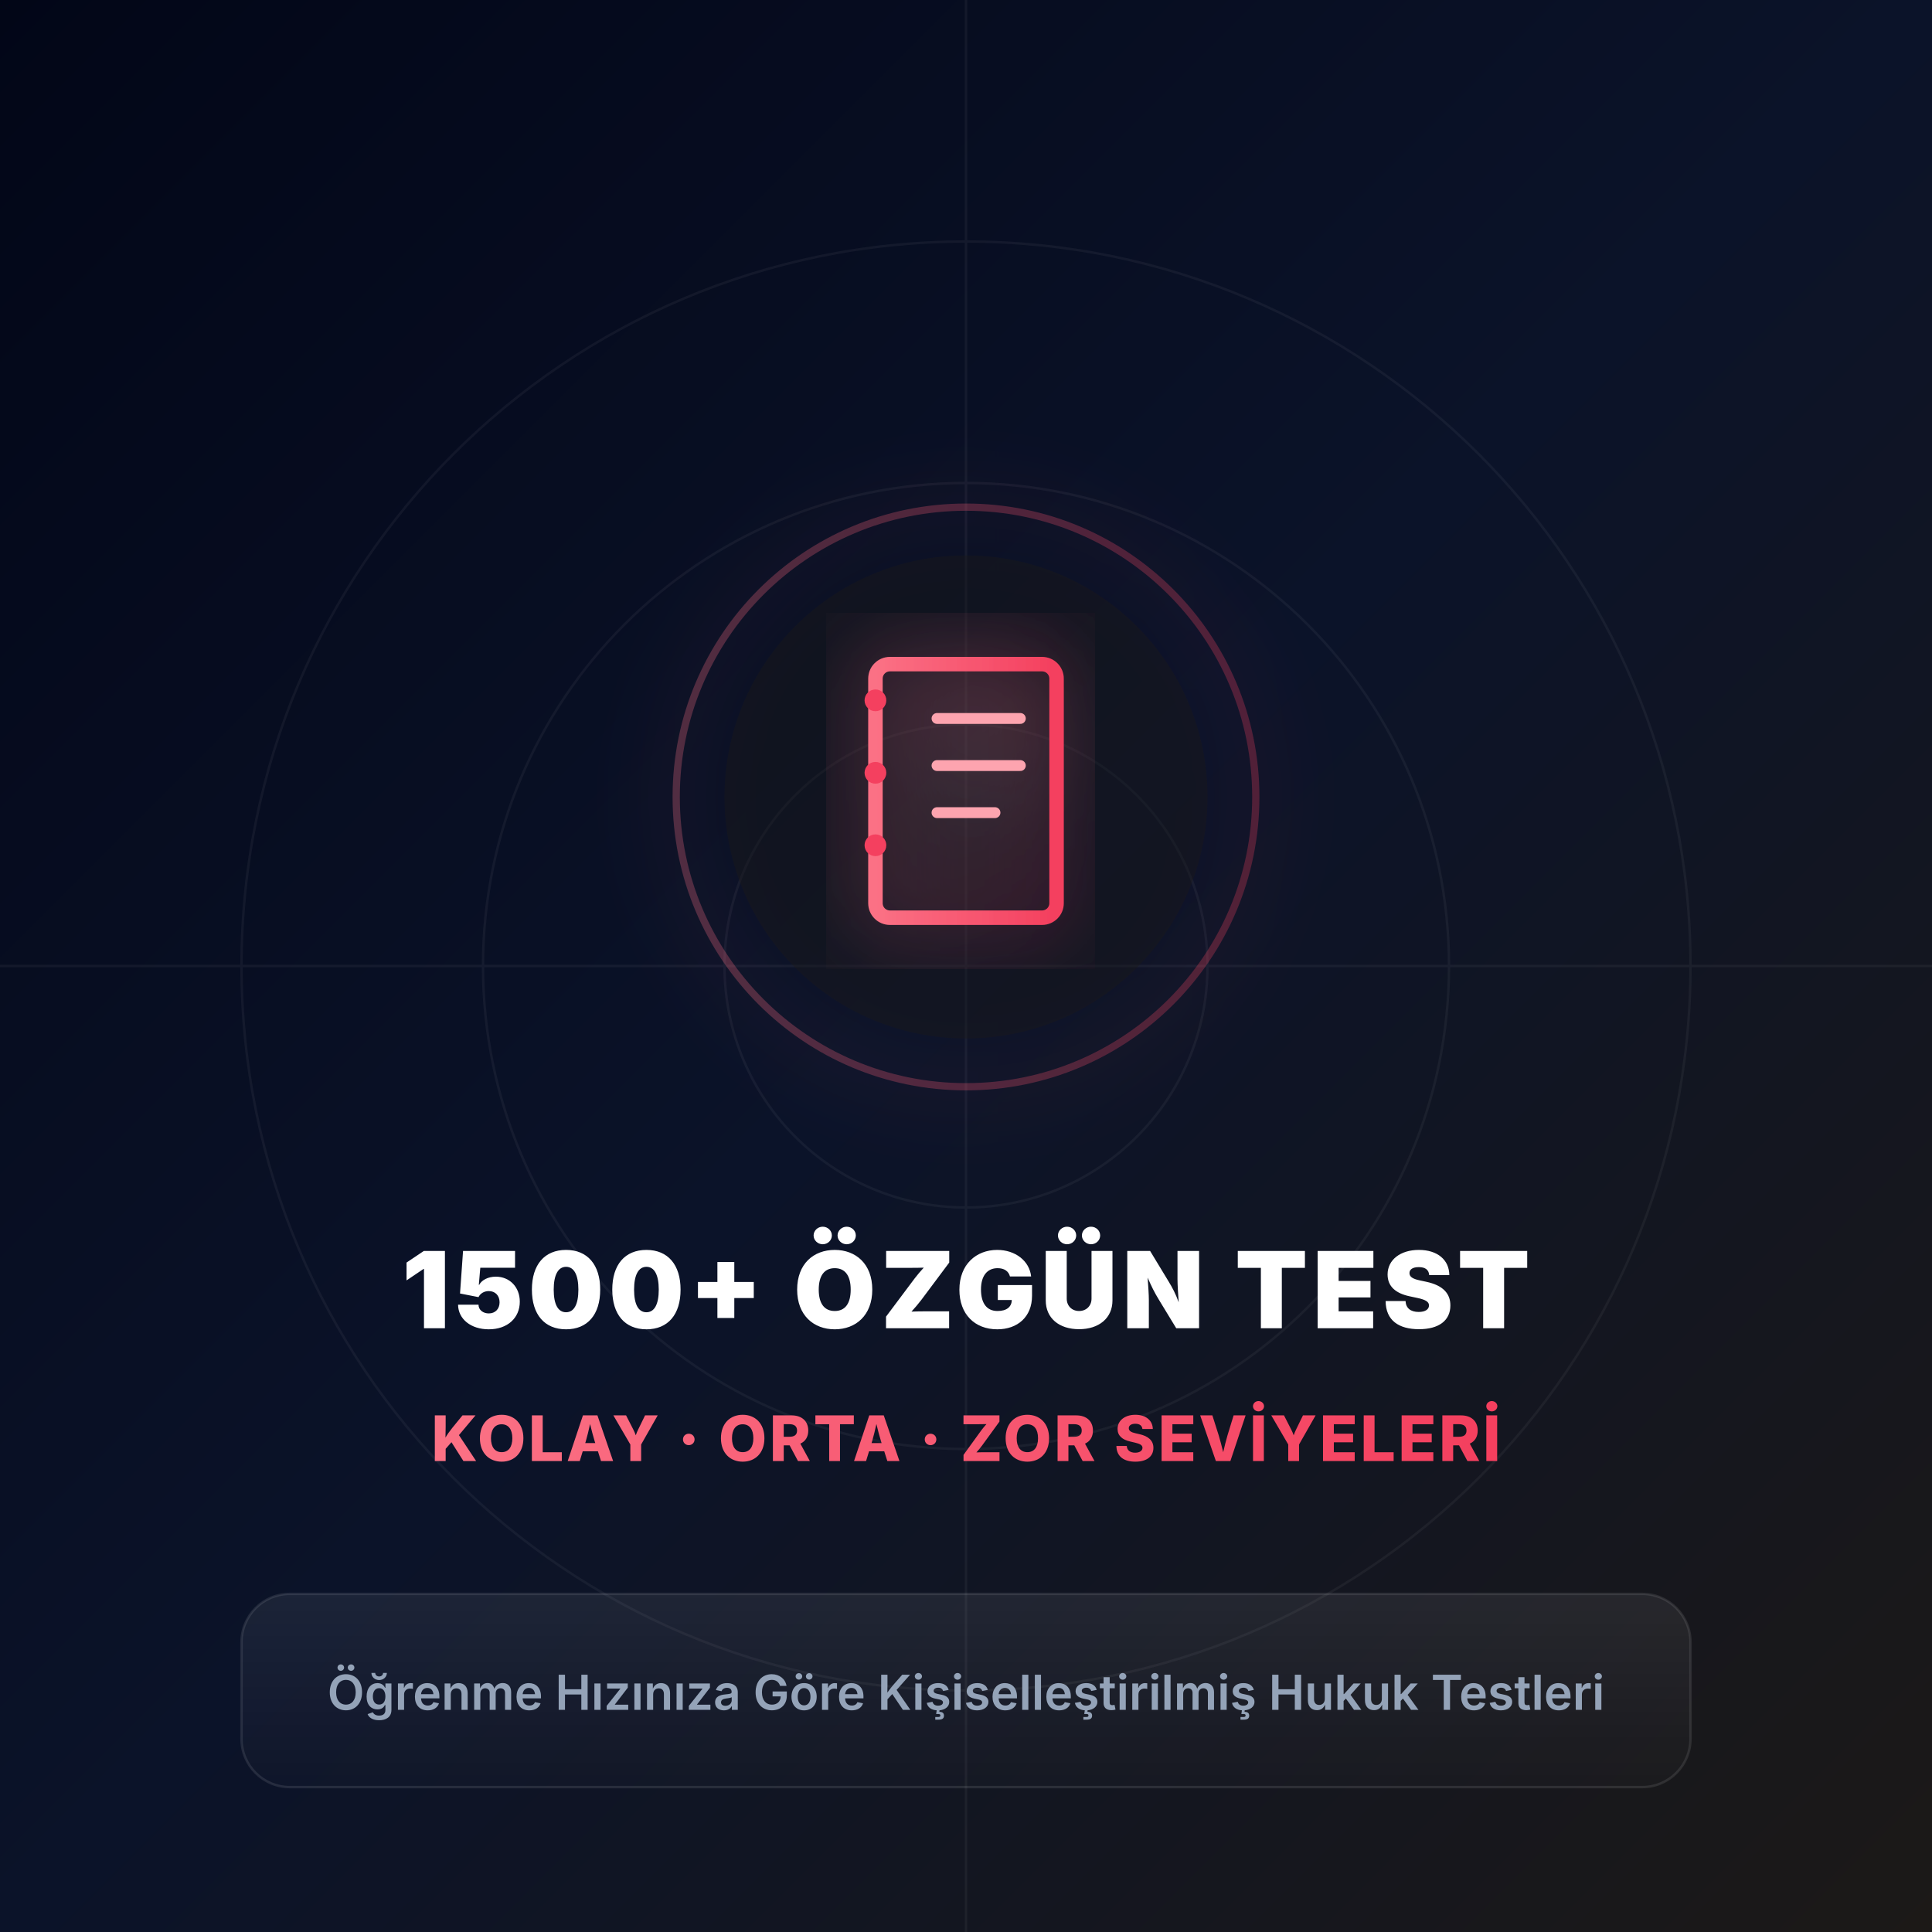
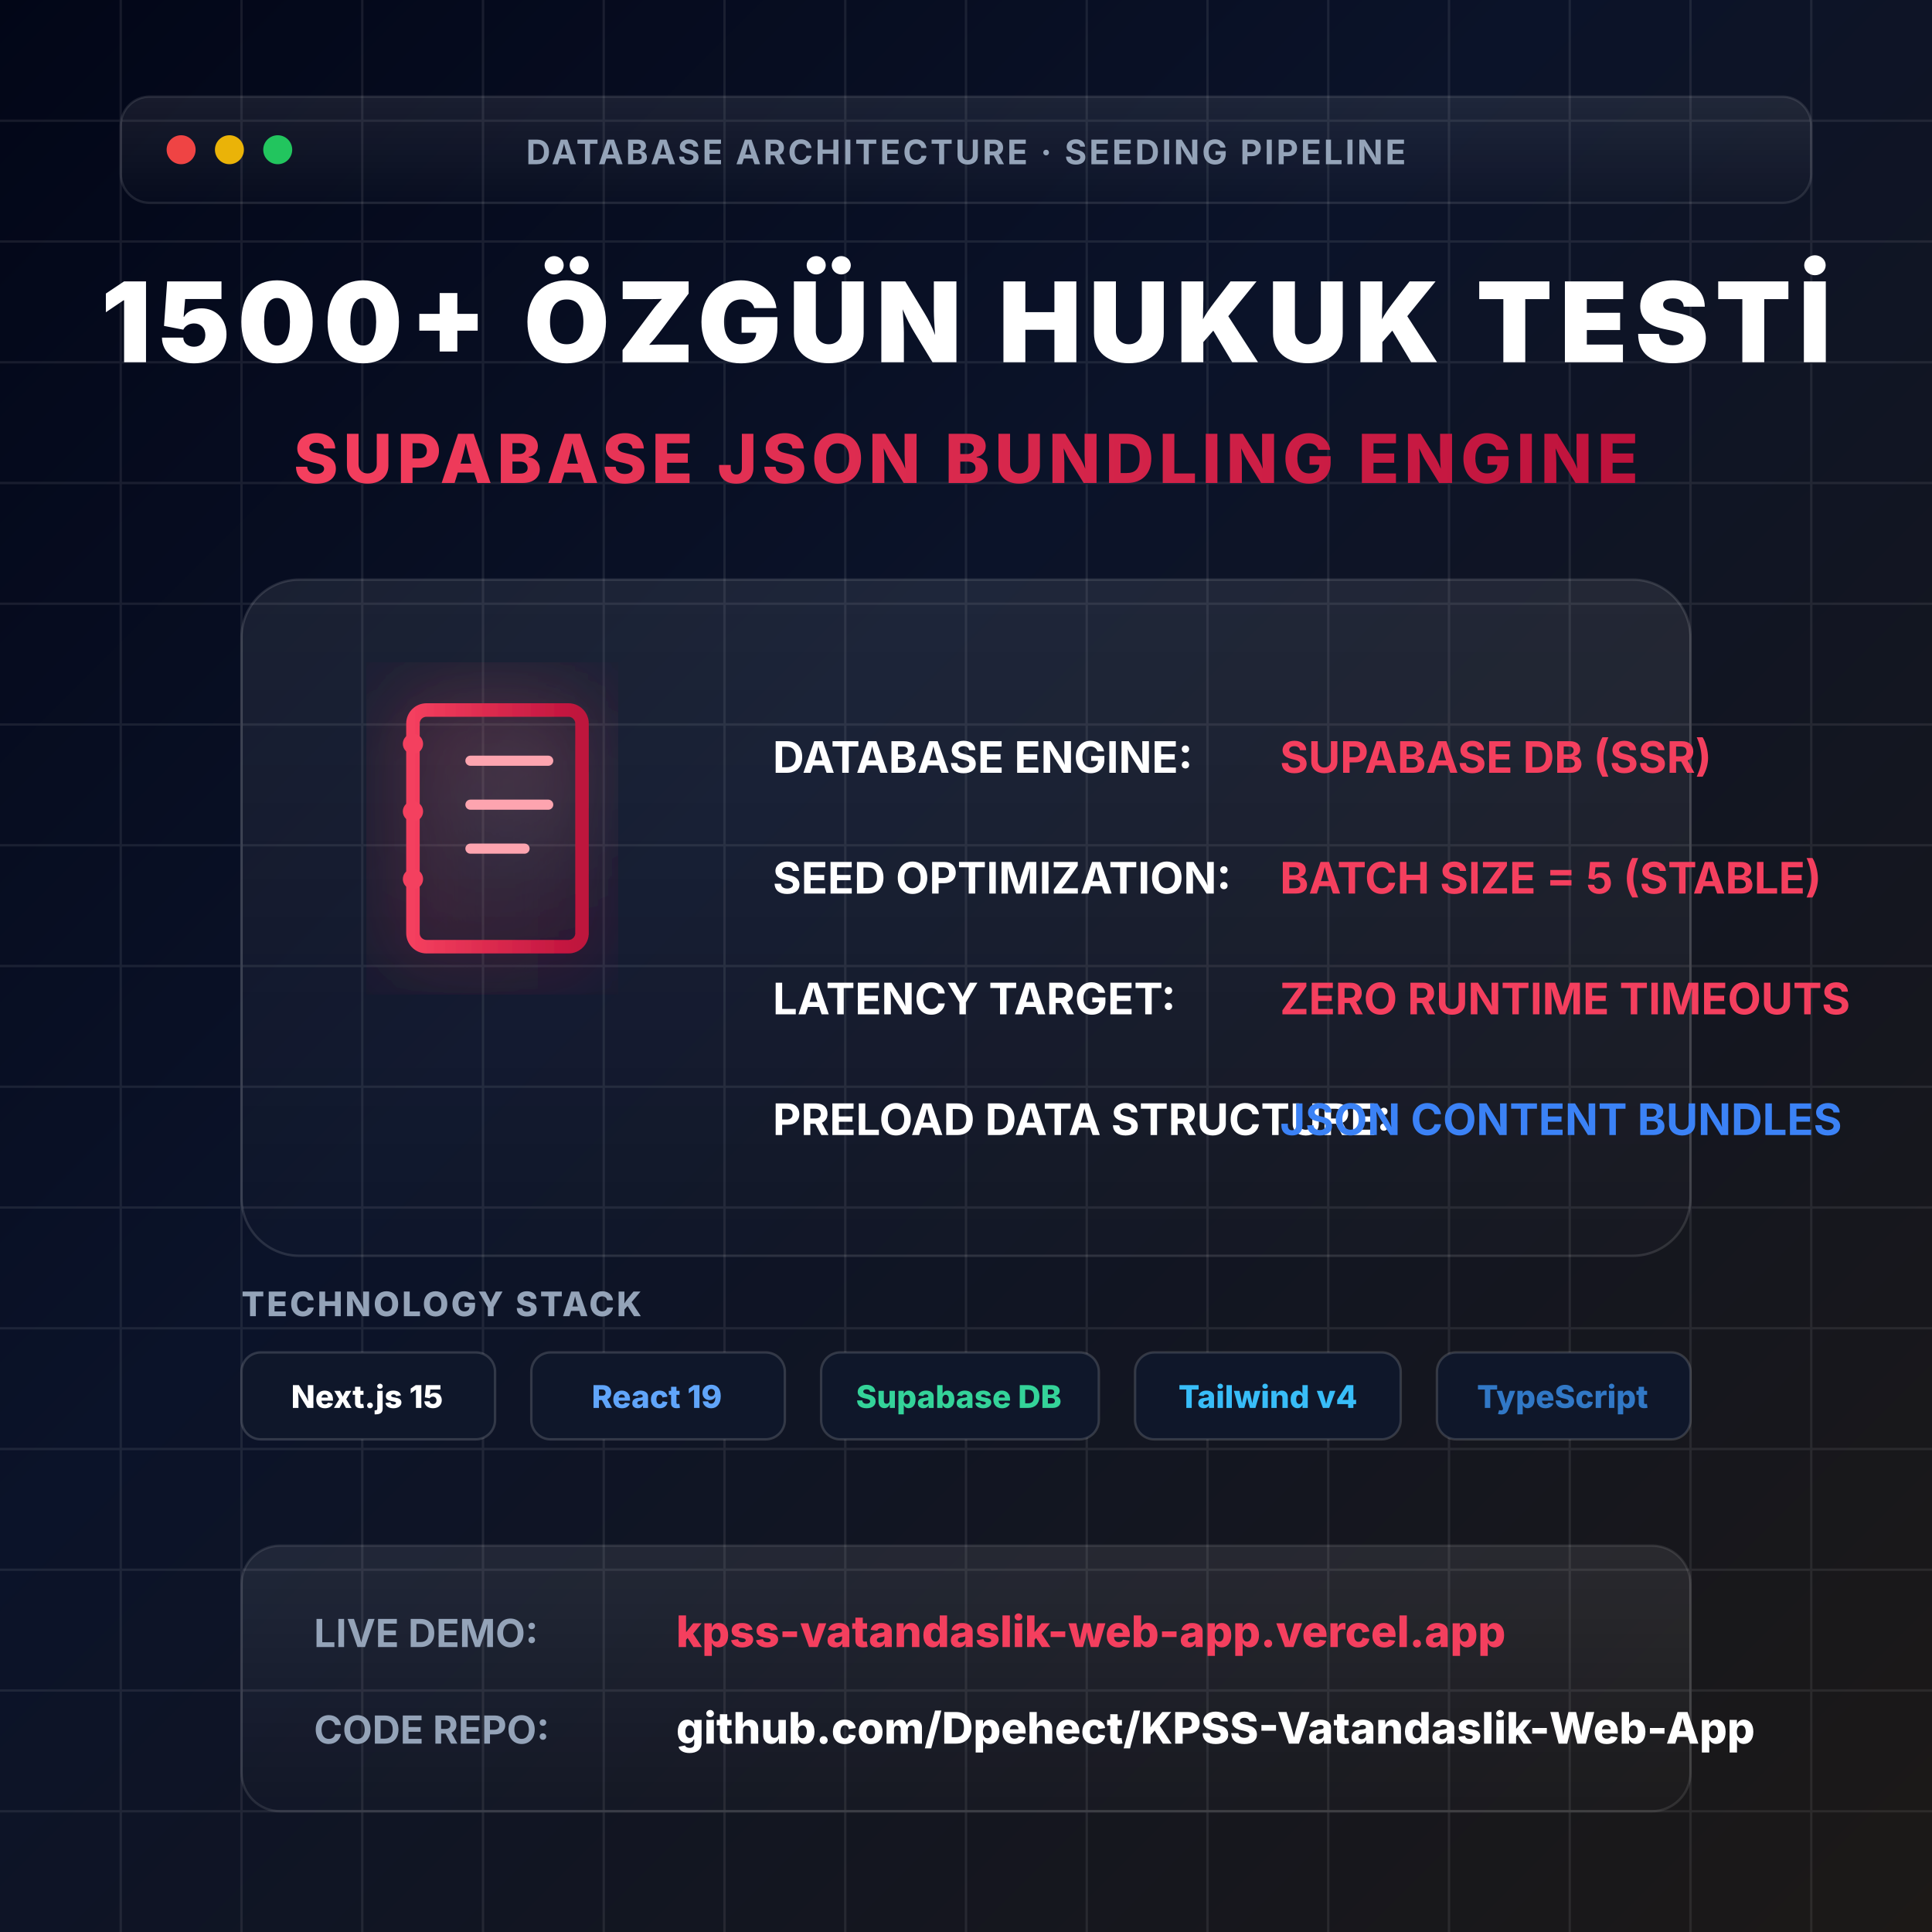
<svg xmlns="http://www.w3.org/2000/svg" viewBox="0 0 800 800" width="100%" height="100%">
  <defs>
    <linearGradient id="bgGrad" x1="0%" y1="0%" x2="100%" y2="100%">
      <stop offset="0%" stop-color="#020617" />
-       <stop offset="50%" stop-color="#0b1329" />
+       <stop offset="40%" stop-color="#0b1329" />
      <stop offset="100%" stop-color="#1c1917" />
    </linearGradient>
-     <linearGradient id="amberGrad" x1="0%" y1="0%" x2="100%" y2="0%">
-       <stop offset="0%" stop-color="#fb7185" />
-       <stop offset="100%" stop-color="#f43f5e" />
+     <linearGradient id="roseGrad" x1="0%" y1="0%" x2="100%" y2="0%">
+       <stop offset="0%" stop-color="#f43f5e" />
+       <stop offset="100%" stop-color="#be123c" />
    </linearGradient>
    <linearGradient id="cardGrad" x1="0%" y1="0%" x2="0%" y2="100%">
-       <stop offset="0%" stop-color="rgba(255, 255, 255, 0.07)" />
+       <stop offset="0%" stop-color="rgba(255, 255, 255, 0.08)" />
      <stop offset="100%" stop-color="rgba(255, 255, 255, 0.01)" />
    </linearGradient>
    <filter id="glow" x="-20%" y="-20%" width="140%" height="140%">
      <feGaussianBlur stdDeviation="15" result="blur" />
      <feComposite in="SourceGraphic" in2="blur" operator="over" />
    </filter>
  </defs>
  <rect width="800" height="800" fill="url(#bgGrad)" />
-   <g opacity="0.05">
-     <circle cx="400" cy="400" r="100" stroke="#ffffff" stroke-width="1" fill="none" />
-     <circle cx="400" cy="400" r="200" stroke="#ffffff" stroke-width="1" fill="none" />
-     <circle cx="400" cy="400" r="300" stroke="#ffffff" stroke-width="1" fill="none" />
-     <path d="M 0,400 L 800,400 M 400,0 L 400,800" stroke="#ffffff" stroke-width="1" />
+   <g opacity="0.08">
+     <path d="M 0,50 L 800,50 M 0,100 L 800,100 M 0,150 L 800,150 M 0,200 L 800,200 M 0,250 L 800,250 M 0,300 L 800,300 M 0,350 L 800,350 M 0,400 L 800,400 M 0,450 L 800,450 M 0,500 L 800,500 M 0,550 L 800,550 M 0,600 L 800,600 M 0,650 L 800,650 M 0,700 L 800,700 M 0,750 L 800,750" stroke="#ffffff" stroke-width="1" />
+     <path d="M 50,0 L 50,800 M 100,0 L 100,800 M 150,0 L 150,800 M 200,0 L 200,800 M 250,0 L 250,800 M 300,0 L 300,800 M 350,0 L 350,800 M 400,0 L 400,800 M 450,0 L 450,800 M 500,0 L 500,800 M 550,0 L 550,800 M 600,0 L 600,800 M 650,0 L 650,800 M 700,0 L 700,800 M 750,0 L 750,800" stroke="#ffffff" stroke-width="1" />
  </g>
-   <circle cx="400" cy="330" r="120" fill="none" stroke="url(#amberGrad)" stroke-width="3" opacity="0.3" filter="url(#glow)" />
-   <circle cx="400" cy="330" r="100" fill="#1c1917" opacity="0.4" />
-   <g transform="translate(340, 260) scale(1.5)" filter="url(#glow)">
-     <rect x="15" y="10" width="50" height="70" rx="4" fill="none" stroke="url(#amberGrad)" stroke-width="4" />
-     <path d="M 23,10 L 23,80" stroke="url(#amberGrad)" stroke-width="3" />
-     <path d="M 32,25 L 55,25 M 32,38 L 55,38 M 32,51 L 48,51" stroke="#fda4af" stroke-width="3" stroke-linecap="round" />
-     <circle cx="15" cy="20" r="3" fill="#f43f5e" />
-     <circle cx="15" cy="40" r="3" fill="#f43f5e" />
-     <circle cx="15" cy="60" r="3" fill="#f43f5e" />
+   <rect x="50" y="40" width="700" height="44" rx="12" fill="url(#cardGrad)" stroke="rgba(255, 255, 255, 0.1)" stroke-width="1" />
+   <circle cx="75" cy="62" r="6" fill="#ef4444" />
+   <circle cx="95" cy="62" r="6" fill="#eab308" />
+   <circle cx="115" cy="62" r="6" fill="#22c55e" />
+   <text x="400" y="68" text-anchor="middle" font-family="'Inter', system-ui, sans-serif" font-size="14" font-weight="700" fill="#94a3b8" letter-spacing="1">
+     DATABASE ARCHITECTURE · SEEDING PIPELINE
+   </text>
+   <text x="400" y="150" text-anchor="middle" font-family="'Inter', system-ui, sans-serif" font-size="46" font-weight="900" fill="#ffffff" letter-spacing="3">
+     1500+ ÖZGÜN HUKUK TESTİ
+   </text>
+   <text x="400" y="200" text-anchor="middle" font-family="'Inter', system-ui, sans-serif" font-size="28" font-weight="800" fill="url(#roseGrad)" letter-spacing="2">
+     SUPABASE JSON BUNDLING ENGINE
+   </text>
+   <g transform="translate(100, 240)">
+     <rect x="0" y="0" width="600" height="280" rx="24" fill="url(#cardGrad)" stroke="rgba(255, 255, 255, 0.12)" stroke-width="1" />
+     <g transform="translate(50, 40) scale(1.4)" filter="url(#glow)">
+       <rect x="15" y="10" width="50" height="70" rx="4" fill="none" stroke="url(#roseGrad)" stroke-width="4" />
+       <path d="M 23,10 L 23,80" stroke="url(#roseGrad)" stroke-width="3" />
+       <path d="M 32,25 L 55,25 M 32,38 L 55,38 M 32,51 L 48,51" stroke="#fda4af" stroke-width="3" stroke-linecap="round" />
+       <circle cx="15" cy="20" r="3" fill="#f43f5e" />
+       <circle cx="15" cy="40" r="3" fill="#f43f5e" />
+       <circle cx="15" cy="60" r="3" fill="#f43f5e" />
+     </g>
+     <g transform="translate(220, 50)" font-family="'Inter', system-ui, sans-serif" font-size="18" font-weight="700">
+       <text x="0" y="30" fill="#ffffff">DATABASE ENGINE:</text>
+       <text x="210" y="30" fill="#f43f5e">SUPABASE DB (SSR)</text>
+       <text x="0" y="80" fill="#ffffff">SEED OPTIMIZATION:</text>
+       <text x="210" y="80" fill="#f43f5e">BATCH SIZE = 5 (STABLE)</text>
+       <text x="0" y="130" fill="#ffffff">LATENCY TARGET:</text>
+       <text x="210" y="130" fill="#f43f5e">ZERO RUNTIME TIMEOUTS</text>
+       <text x="0" y="180" fill="#ffffff">PRELOAD DATA STRUCTURE:</text>
+       <text x="210" y="180" fill="#3b82f6">JSON CONTENT BUNDLES</text>
+     </g>
  </g>
-   <text x="400" y="550" text-anchor="middle" font-family="'Inter', system-ui, sans-serif" font-size="44" font-weight="900" fill="#ffffff" letter-spacing="2">
-     1500+ ÖZGÜN TEST
-   </text>
-   <text x="400" y="605" text-anchor="middle" font-family="'Inter', system-ui, sans-serif" font-size="26" font-weight="800" fill="url(#amberGrad)" letter-spacing="1">
-     KOLAY · ORTA · ZOR SEVİYELERİ
-   </text>
-   <rect x="100" y="660" width="600" height="80" rx="20" fill="url(#cardGrad)" stroke="rgba(255,255,255,0.1)" stroke-width="1" />
-   <text x="400" y="708" text-anchor="middle" font-family="'Inter', system-ui, sans-serif" font-size="20" font-weight="600" fill="#94a3b8">
-     Öğrenme Hızınıza Göre Kişiselleştirilmiş Hukuk Testleri
-   </text>
+   <g transform="translate(100, 560)">
+     <text x="0" y="-15" font-family="'Inter', system-ui, sans-serif" font-size="14" font-weight="800" fill="#94a3b8" letter-spacing="1">TECHNOLOGY STACK</text>
+     <rect x="0" y="0" width="105" height="36" rx="8" fill="#0f172a" stroke="rgba(255,255,255,0.15)" stroke-width="1" />
+     <text x="52" y="23" text-anchor="middle" font-family="'Inter', system-ui, sans-serif" font-size="13" font-weight="800" fill="#ffffff">Next.js 15</text>
+     <rect x="120" y="0" width="105" height="36" rx="8" fill="#0f172a" stroke="rgba(255,255,255,0.15)" stroke-width="1" />
+     <text x="172" y="23" text-anchor="middle" font-family="'Inter', system-ui, sans-serif" font-size="13" font-weight="800" fill="#60a5fa">React 19</text>
+     <rect x="240" y="0" width="115" height="36" rx="8" fill="#0f172a" stroke="rgba(255,255,255,0.15)" stroke-width="1" />
+     <text x="297" y="23" text-anchor="middle" font-family="'Inter', system-ui, sans-serif" font-size="13" font-weight="800" fill="#34d399">Supabase DB</text>
+     <rect x="370" y="0" width="110" height="36" rx="8" fill="#0f172a" stroke="rgba(255,255,255,0.15)" stroke-width="1" />
+     <text x="425" y="23" text-anchor="middle" font-family="'Inter', system-ui, sans-serif" font-size="13" font-weight="800" fill="#38bdf8">Tailwind v4</text>
+     <rect x="495" y="0" width="105" height="36" rx="8" fill="#0f172a" stroke="rgba(255,255,255,0.15)" stroke-width="1" />
+     <text x="547" y="23" text-anchor="middle" font-family="'Inter', system-ui, sans-serif" font-size="13" font-weight="800" fill="#3178c6">TypeScript</text>
+   </g>
+   <g transform="translate(100, 640)">
+     <rect x="0" y="0" width="600" height="110" rx="16" fill="url(#cardGrad)" stroke="rgba(255,255,255,0.1)" stroke-width="1" />
+     <text x="30" y="42" font-family="'Inter', system-ui, sans-serif" font-size="16" font-weight="700" fill="#94a3b8">LIVE DEMO:</text>
+     <text x="180" y="42" font-family="'Inter', system-ui, sans-serif" font-size="18" font-weight="800" fill="#f43f5e">kpss-vatandaslik-web-app.vercel.app</text>
+     <text x="30" y="82" font-family="'Inter', system-ui, sans-serif" font-size="16" font-weight="700" fill="#94a3b8">CODE REPO:</text>
+     <text x="180" y="82" font-family="'Inter', system-ui, sans-serif" font-size="18" font-weight="800" fill="#ffffff">github.com/Dpehect/KPSS-Vatandaslik-Web-App</text>
+   </g>
</svg>
